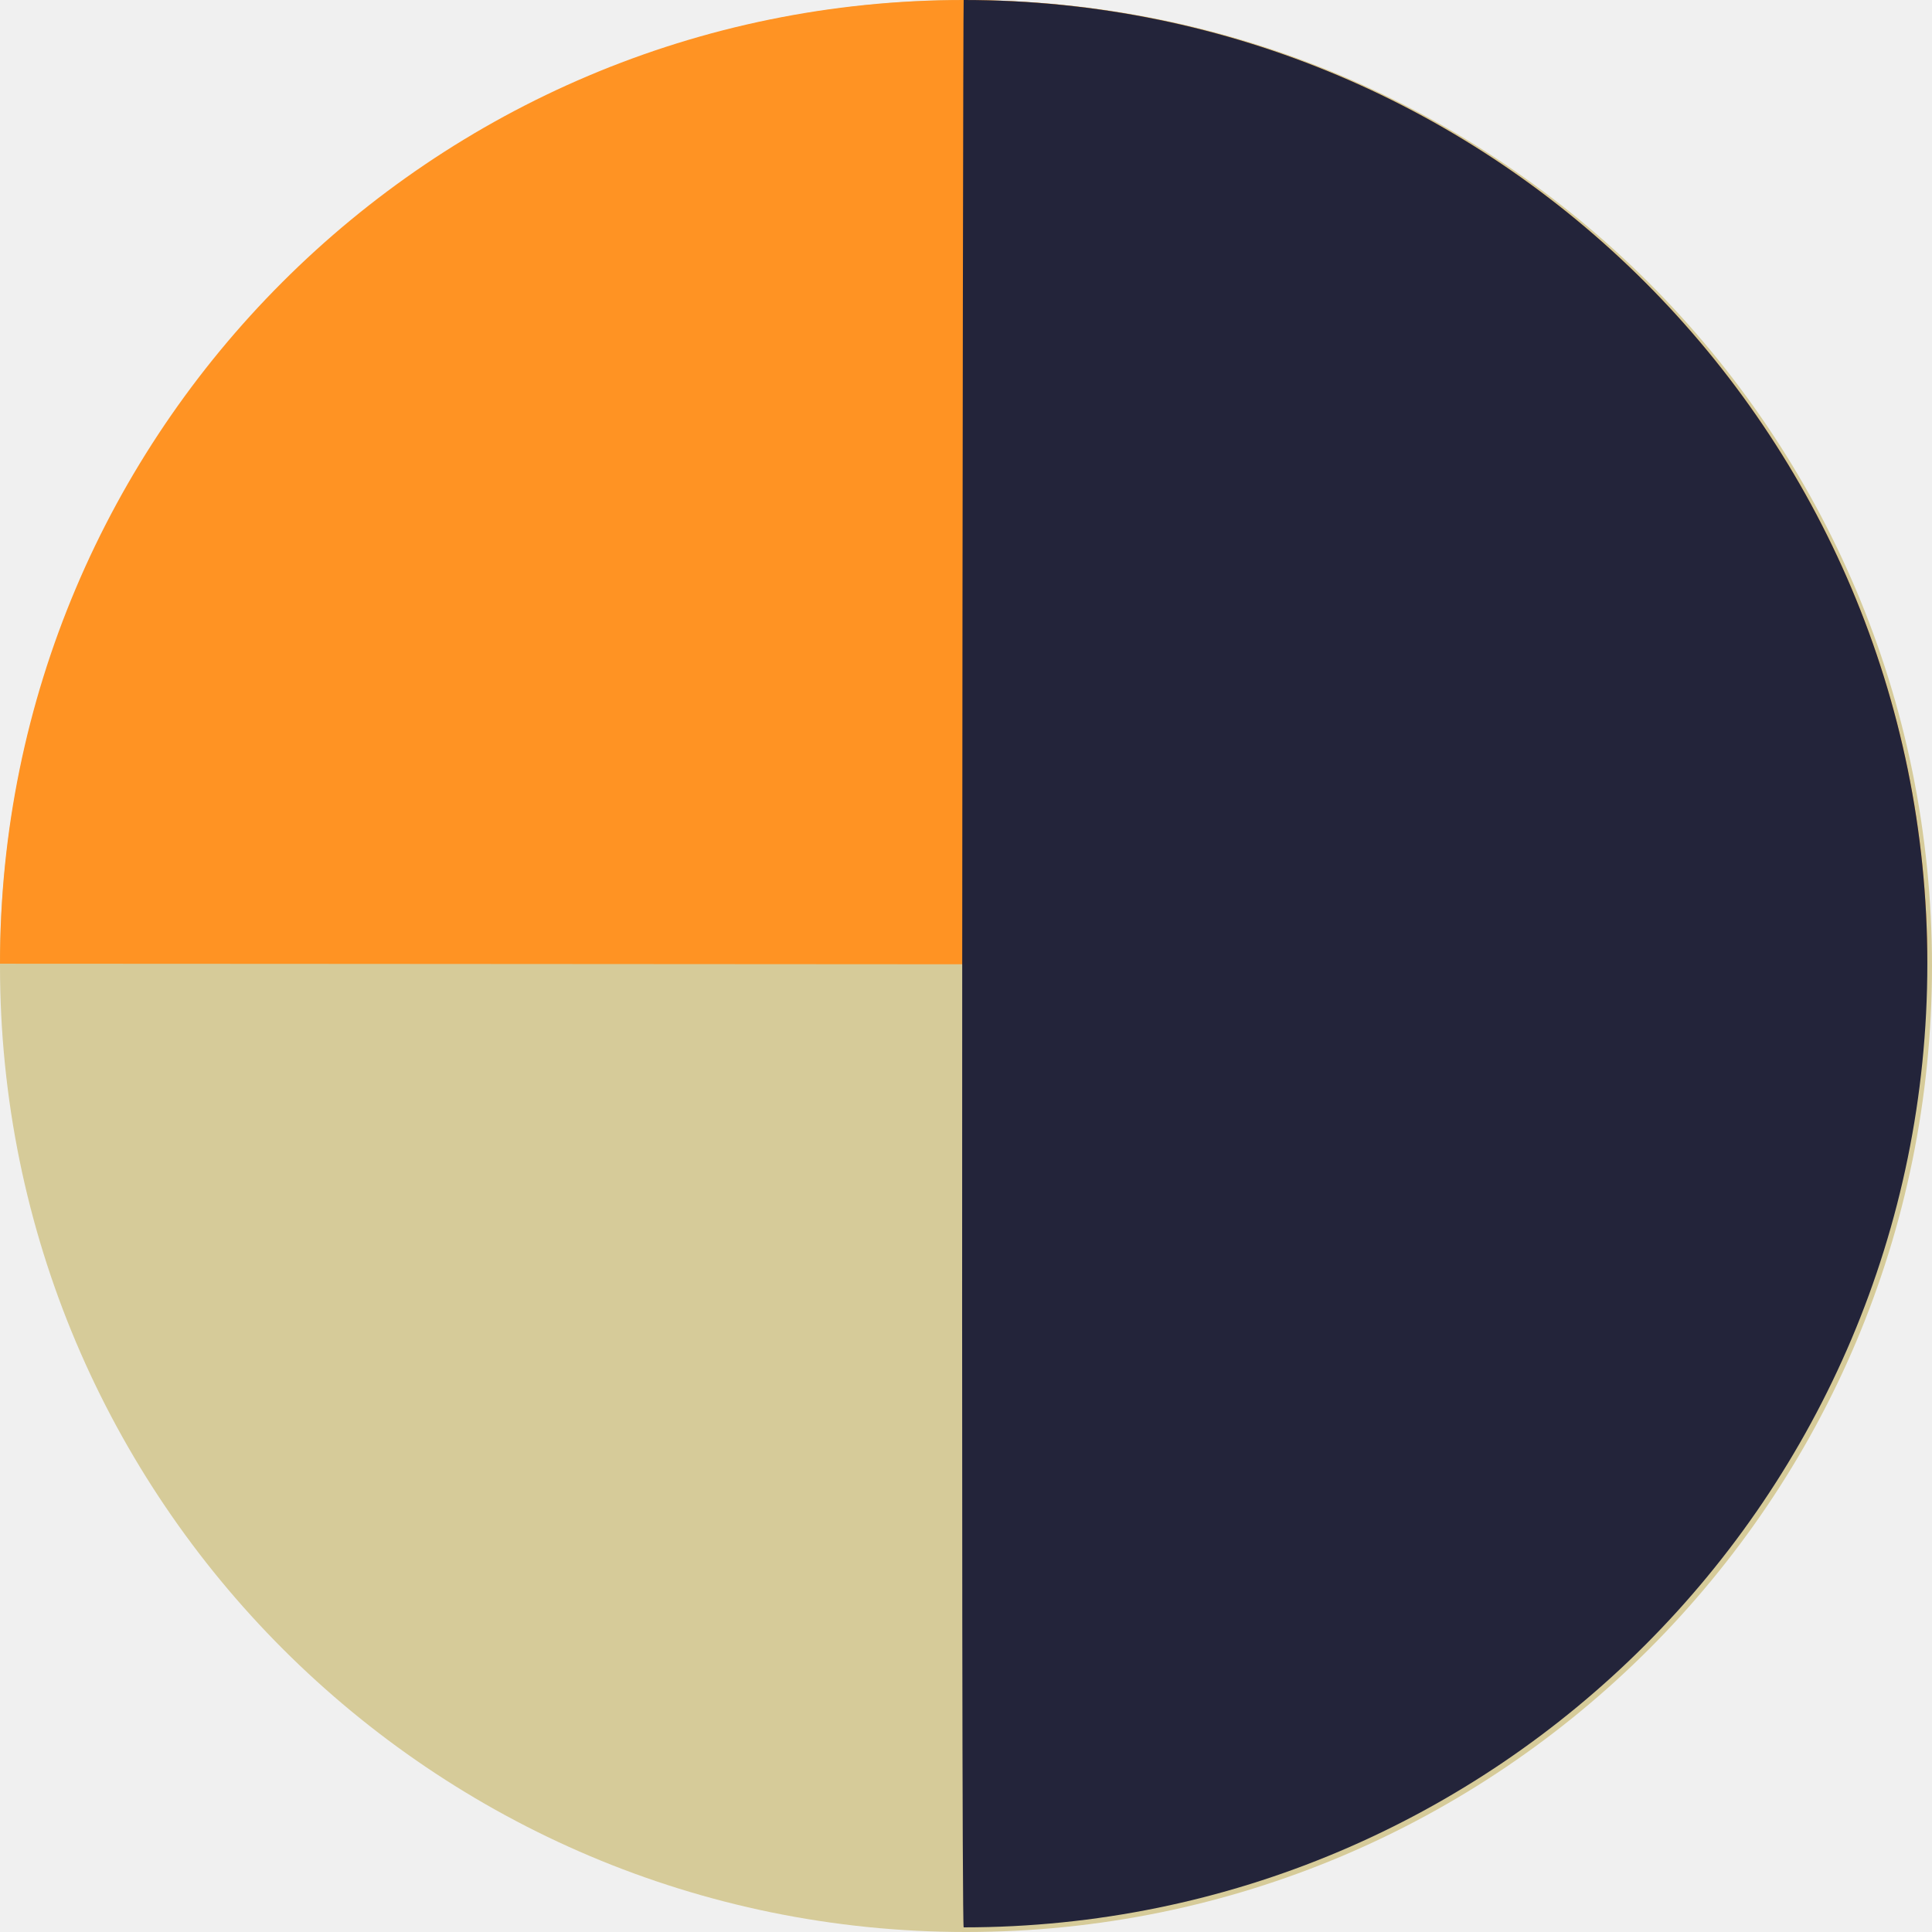
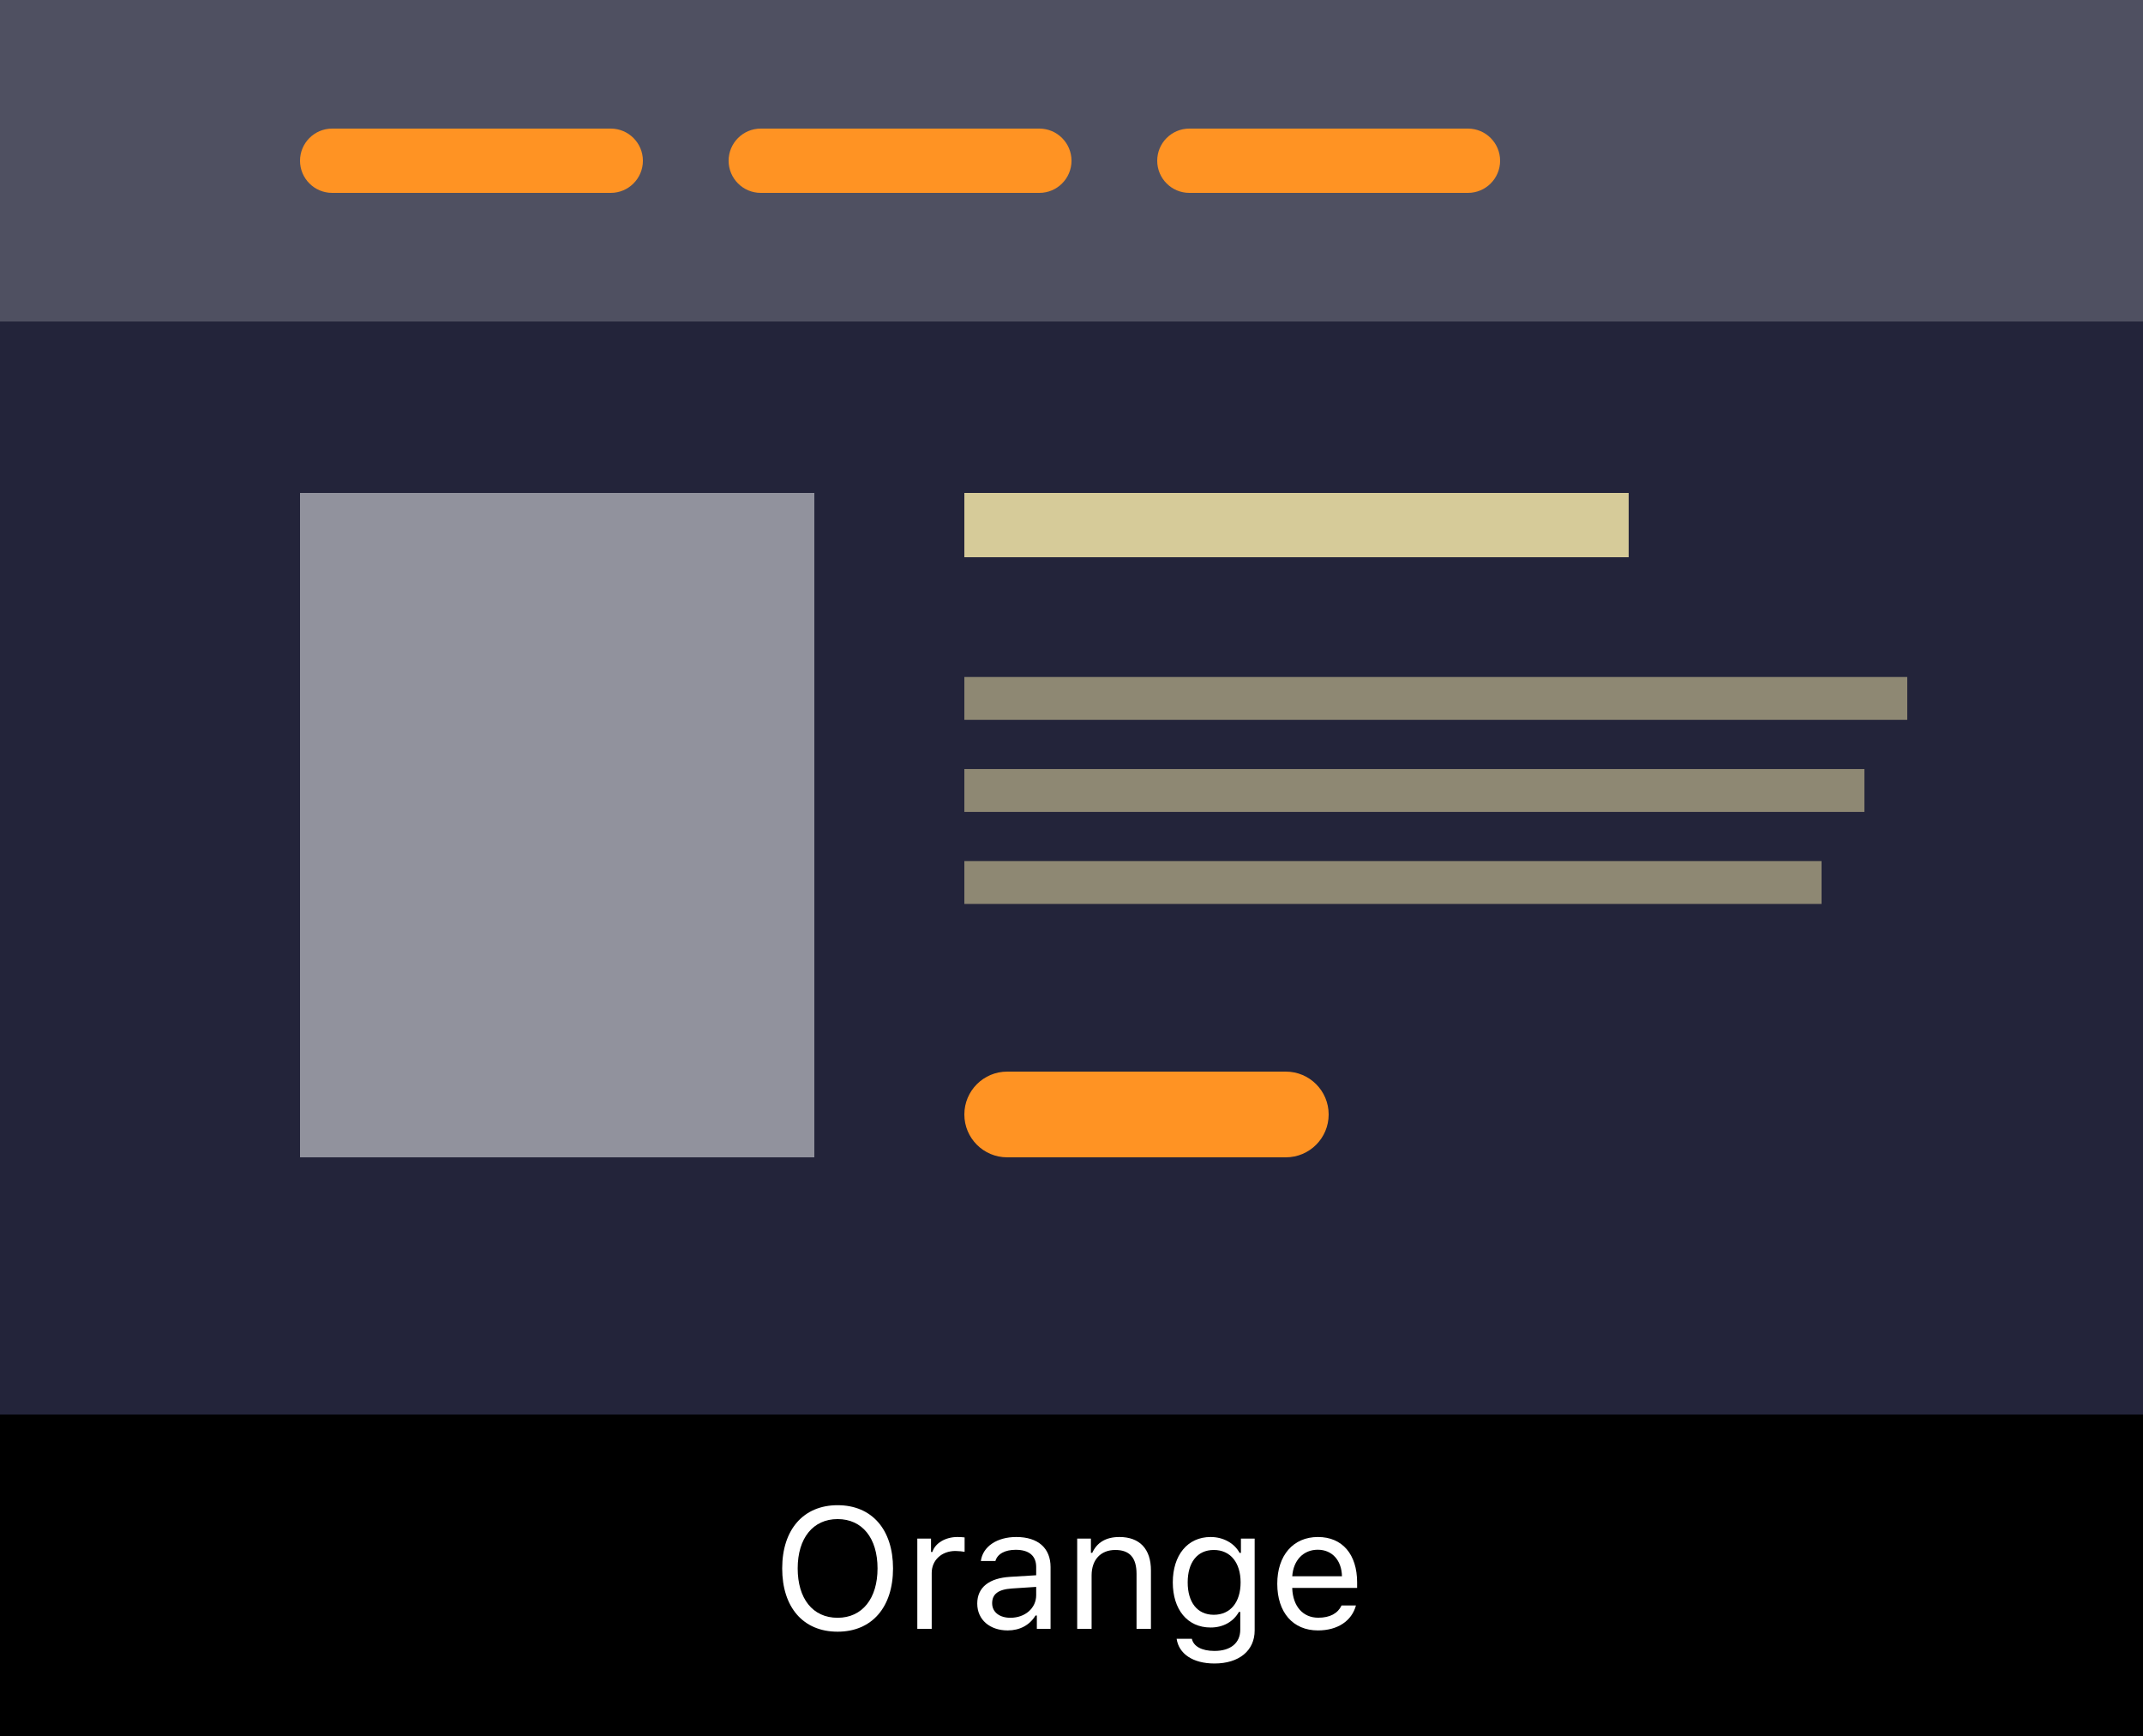
- <svg xmlns="http://www.w3.org/2000/svg" width="100" height="100" viewBox="0 0 100 100">
-   <g id="Group_1295" data-name="Group 1295" transform="translate(-1306 -5350)">
-     <path id="Ellipse_9" data-name="Ellipse 9" d="M50,0A50,50,0,1,1,0,50,50,50,0,0,1,50,0Z" transform="translate(1306 5350)" fill="#d6cb99" />
-     <path id="Path_1300" data-name="Path 1300" d="M49.879,0a49.879,49.879,0,0,1,49.88,49.881c-.129.09-99.7-.012-99.759,0A49.879,49.879,0,0,1,49.88,0Z" transform="translate(1306 5350)" fill="#ff9323" />
-     <path id="Path_1301" data-name="Path 1301" d="M38.518,0a49.88,49.88,0,1,1,0,99.76C38.366,99.346,38.471.1,38.518,0Z" transform="translate(1317.361 5350)" fill="#23243a" />
-   </g>
+ <svg xmlns="http://www.w3.org/2000/svg" width="100" height="81" viewBox="0 0 100 81" fill="none">
+   <path d="M0 0H100V81H0V0Z" fill="#23243A" />
+   <path opacity="0.2" d="M0 0H100V15H0V0Z" fill="white" />
+   <path d="M0 66H100V81H0V66Z" fill="black" />
+   <path d="M14 7.5C14 6.672 14.672 6 15.5 6H28.5C29.328 6 30 6.672 30 7.5C30 8.328 29.328 9 28.5 9H15.5C14.672 9 14 8.328 14 7.5Z" fill="#FF9323" />
+   <path d="M45 23H76V26H45V23Z" fill="#D6CB99" />
+   <path d="M45 52C45 50.895 45.895 50 47 50H60C61.105 50 62 50.895 62 52C62 53.105 61.105 54 60 54H47C45.895 54 45 53.105 45 52Z" fill="#FF9323" />
+   <path opacity="0.6" d="M45 31.588H89V33.588H45V31.588Z" fill="#D6CB99" />
+   <path opacity="0.6" d="M45 35.882H87V37.882H45V35.882Z" fill="#D6CB99" />
+   <path opacity="0.6" d="M45 40.176H85V42.176H45V40.176Z" fill="#D6CB99" />
+   <path opacity="0.5" d="M14 23H38V54H14V23Z" fill="white" />
+   <path d="M34 7.5C34 6.672 34.672 6 35.5 6H48.5C49.328 6 50 6.672 50 7.5C50 8.328 49.328 9 48.5 9H35.5C34.672 9 34 8.328 34 7.5Z" fill="#FF9323" />
+   <path d="M54 7.5C54 6.672 54.672 6 55.5 6H68.5C69.328 6 70 6.672 70 7.5C70 8.328 69.328 9 68.5 9H55.5C54.672 9 54 8.328 54 7.5Z" fill="#FF9323" />
+   <path d="M39.086 70.231C37.492 70.231 36.5 71.367 36.5 73.18C36.5 74.984 37.469 76.133 39.086 76.133C40.695 76.133 41.672 74.981 41.672 73.18C41.672 71.371 40.688 70.231 39.086 70.231ZM39.086 70.879C40.238 70.879 40.949 71.769 40.949 73.18C40.949 74.578 40.242 75.484 39.086 75.484C37.914 75.484 37.223 74.578 37.223 73.18C37.223 71.769 37.938 70.879 39.086 70.879Z" fill="white" />
+   <path d="M42.805 76H43.477V73.391C43.477 72.797 43.941 72.367 44.582 72.367C44.715 72.367 44.957 72.391 45.012 72.406V71.734C44.926 71.723 44.785 71.715 44.676 71.715C44.117 71.715 43.633 72.004 43.508 72.414H43.445V71.789H42.805V76Z" fill="white" />
+   <path d="M47.023 76.074C47.586 76.074 48.047 75.828 48.32 75.379H48.383V76H49.023V73.117C49.023 72.242 48.449 71.715 47.422 71.715C46.523 71.715 45.859 72.16 45.77 72.836H46.449C46.543 72.504 46.895 72.312 47.398 72.312C48.027 72.312 48.352 72.598 48.352 73.117V73.5L47.137 73.574C46.156 73.633 45.602 74.066 45.602 74.82C45.602 75.59 46.207 76.074 47.023 76.074ZM47.148 75.484C46.66 75.484 46.297 75.234 46.297 74.805C46.297 74.383 46.578 74.16 47.219 74.117L48.352 74.043V74.43C48.352 75.031 47.84 75.484 47.148 75.484Z" fill="white" />
+   <path d="M50.266 76H50.938V73.508C50.938 72.769 51.371 72.32 52.043 72.32C52.715 72.32 53.035 72.68 53.035 73.438V76H53.707V73.273C53.707 72.273 53.18 71.715 52.234 71.715C51.59 71.715 51.18 71.988 50.969 72.453H50.906V71.789H50.266V76Z" fill="white" />
+   <path d="M56.672 77.617C57.82 77.617 58.547 77.016 58.547 76.074V71.789H57.906V72.457H57.844C57.602 72.004 57.082 71.715 56.492 71.715C55.41 71.715 54.727 72.57 54.727 73.832C54.727 75.094 55.402 75.938 56.492 75.938C57.07 75.938 57.547 75.676 57.812 75.211H57.875V76.039C57.875 76.66 57.426 77.031 56.672 77.031C56.066 77.031 55.691 76.809 55.617 76.465H54.906C55.008 77.16 55.656 77.617 56.672 77.617ZM56.641 75.344C55.859 75.344 55.422 74.75 55.422 73.832C55.422 72.914 55.859 72.32 56.641 72.32C57.418 72.32 57.891 72.914 57.891 73.832C57.891 74.75 57.422 75.344 56.641 75.344Z" fill="white" />
+   <path d="M62.602 74.91C62.426 75.281 62.059 75.481 61.516 75.481C60.801 75.481 60.336 74.953 60.301 74.121V74.09H63.328V73.832C63.328 72.523 62.637 71.715 61.5 71.715C60.344 71.715 59.602 72.574 59.602 73.898C59.602 75.231 60.332 76.074 61.5 76.074C62.422 76.074 63.078 75.629 63.273 74.91H62.602ZM61.492 72.309C62.16 72.309 62.605 72.801 62.621 73.547H60.301C60.352 72.801 60.82 72.309 61.492 72.309Z" fill="white" />
</svg>
